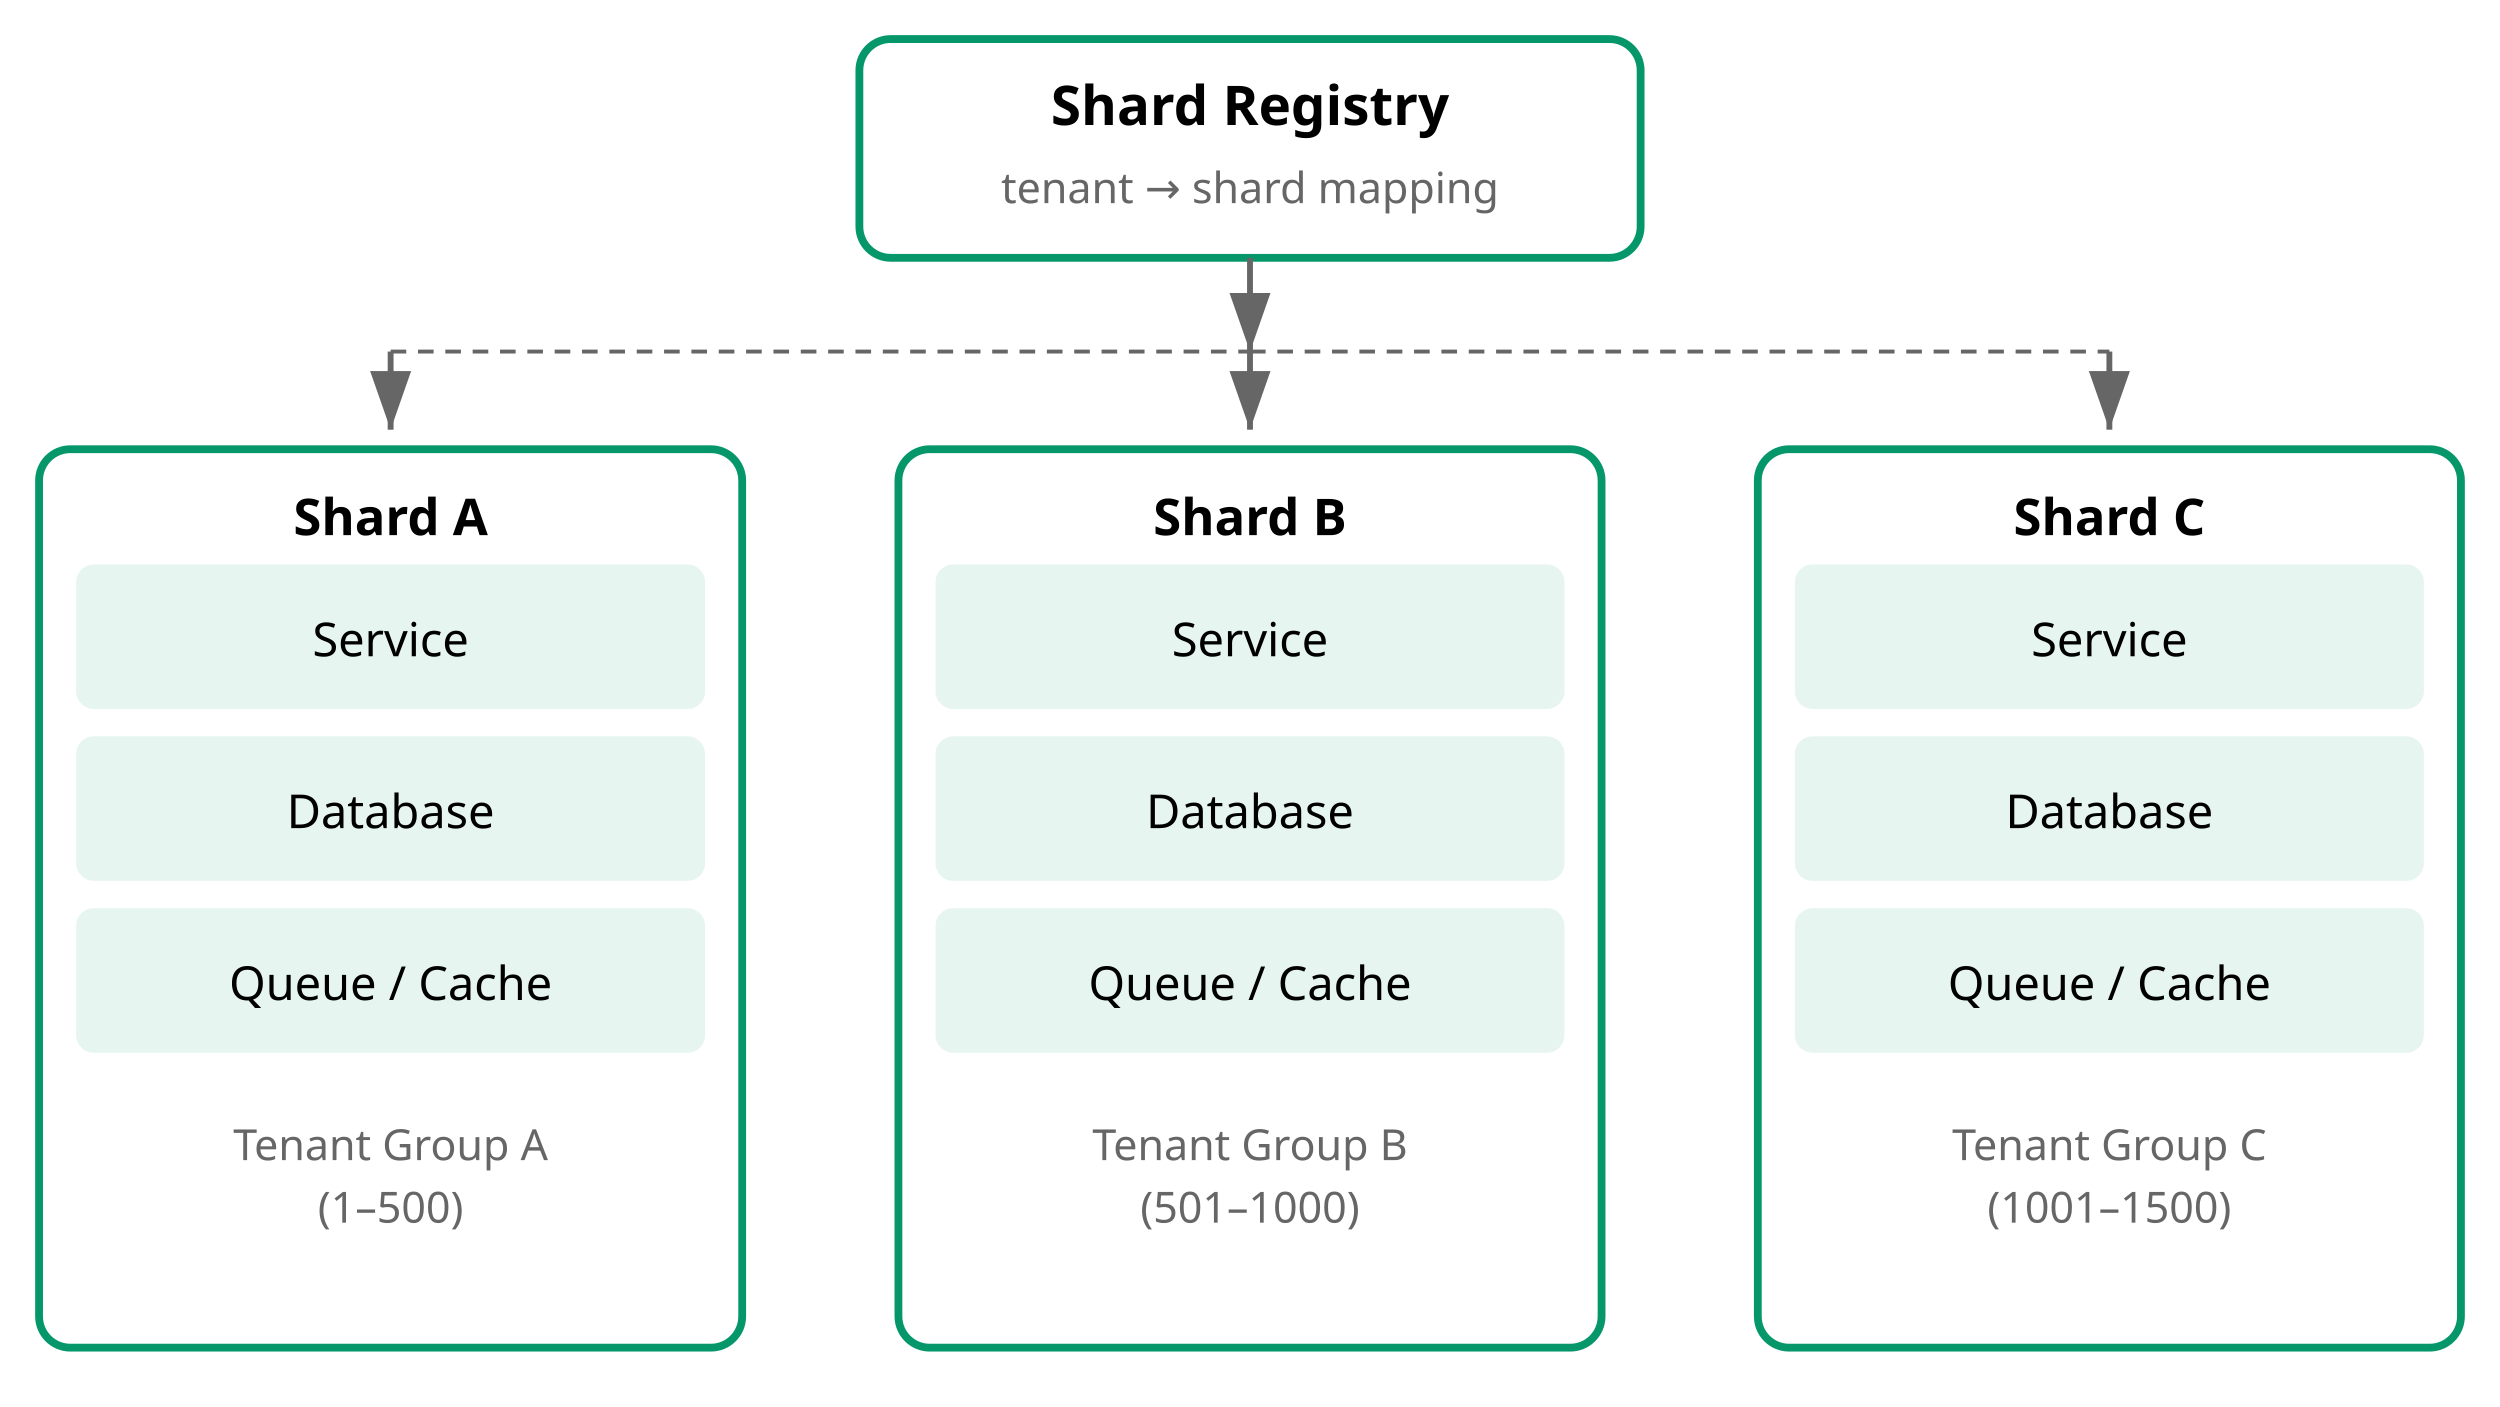
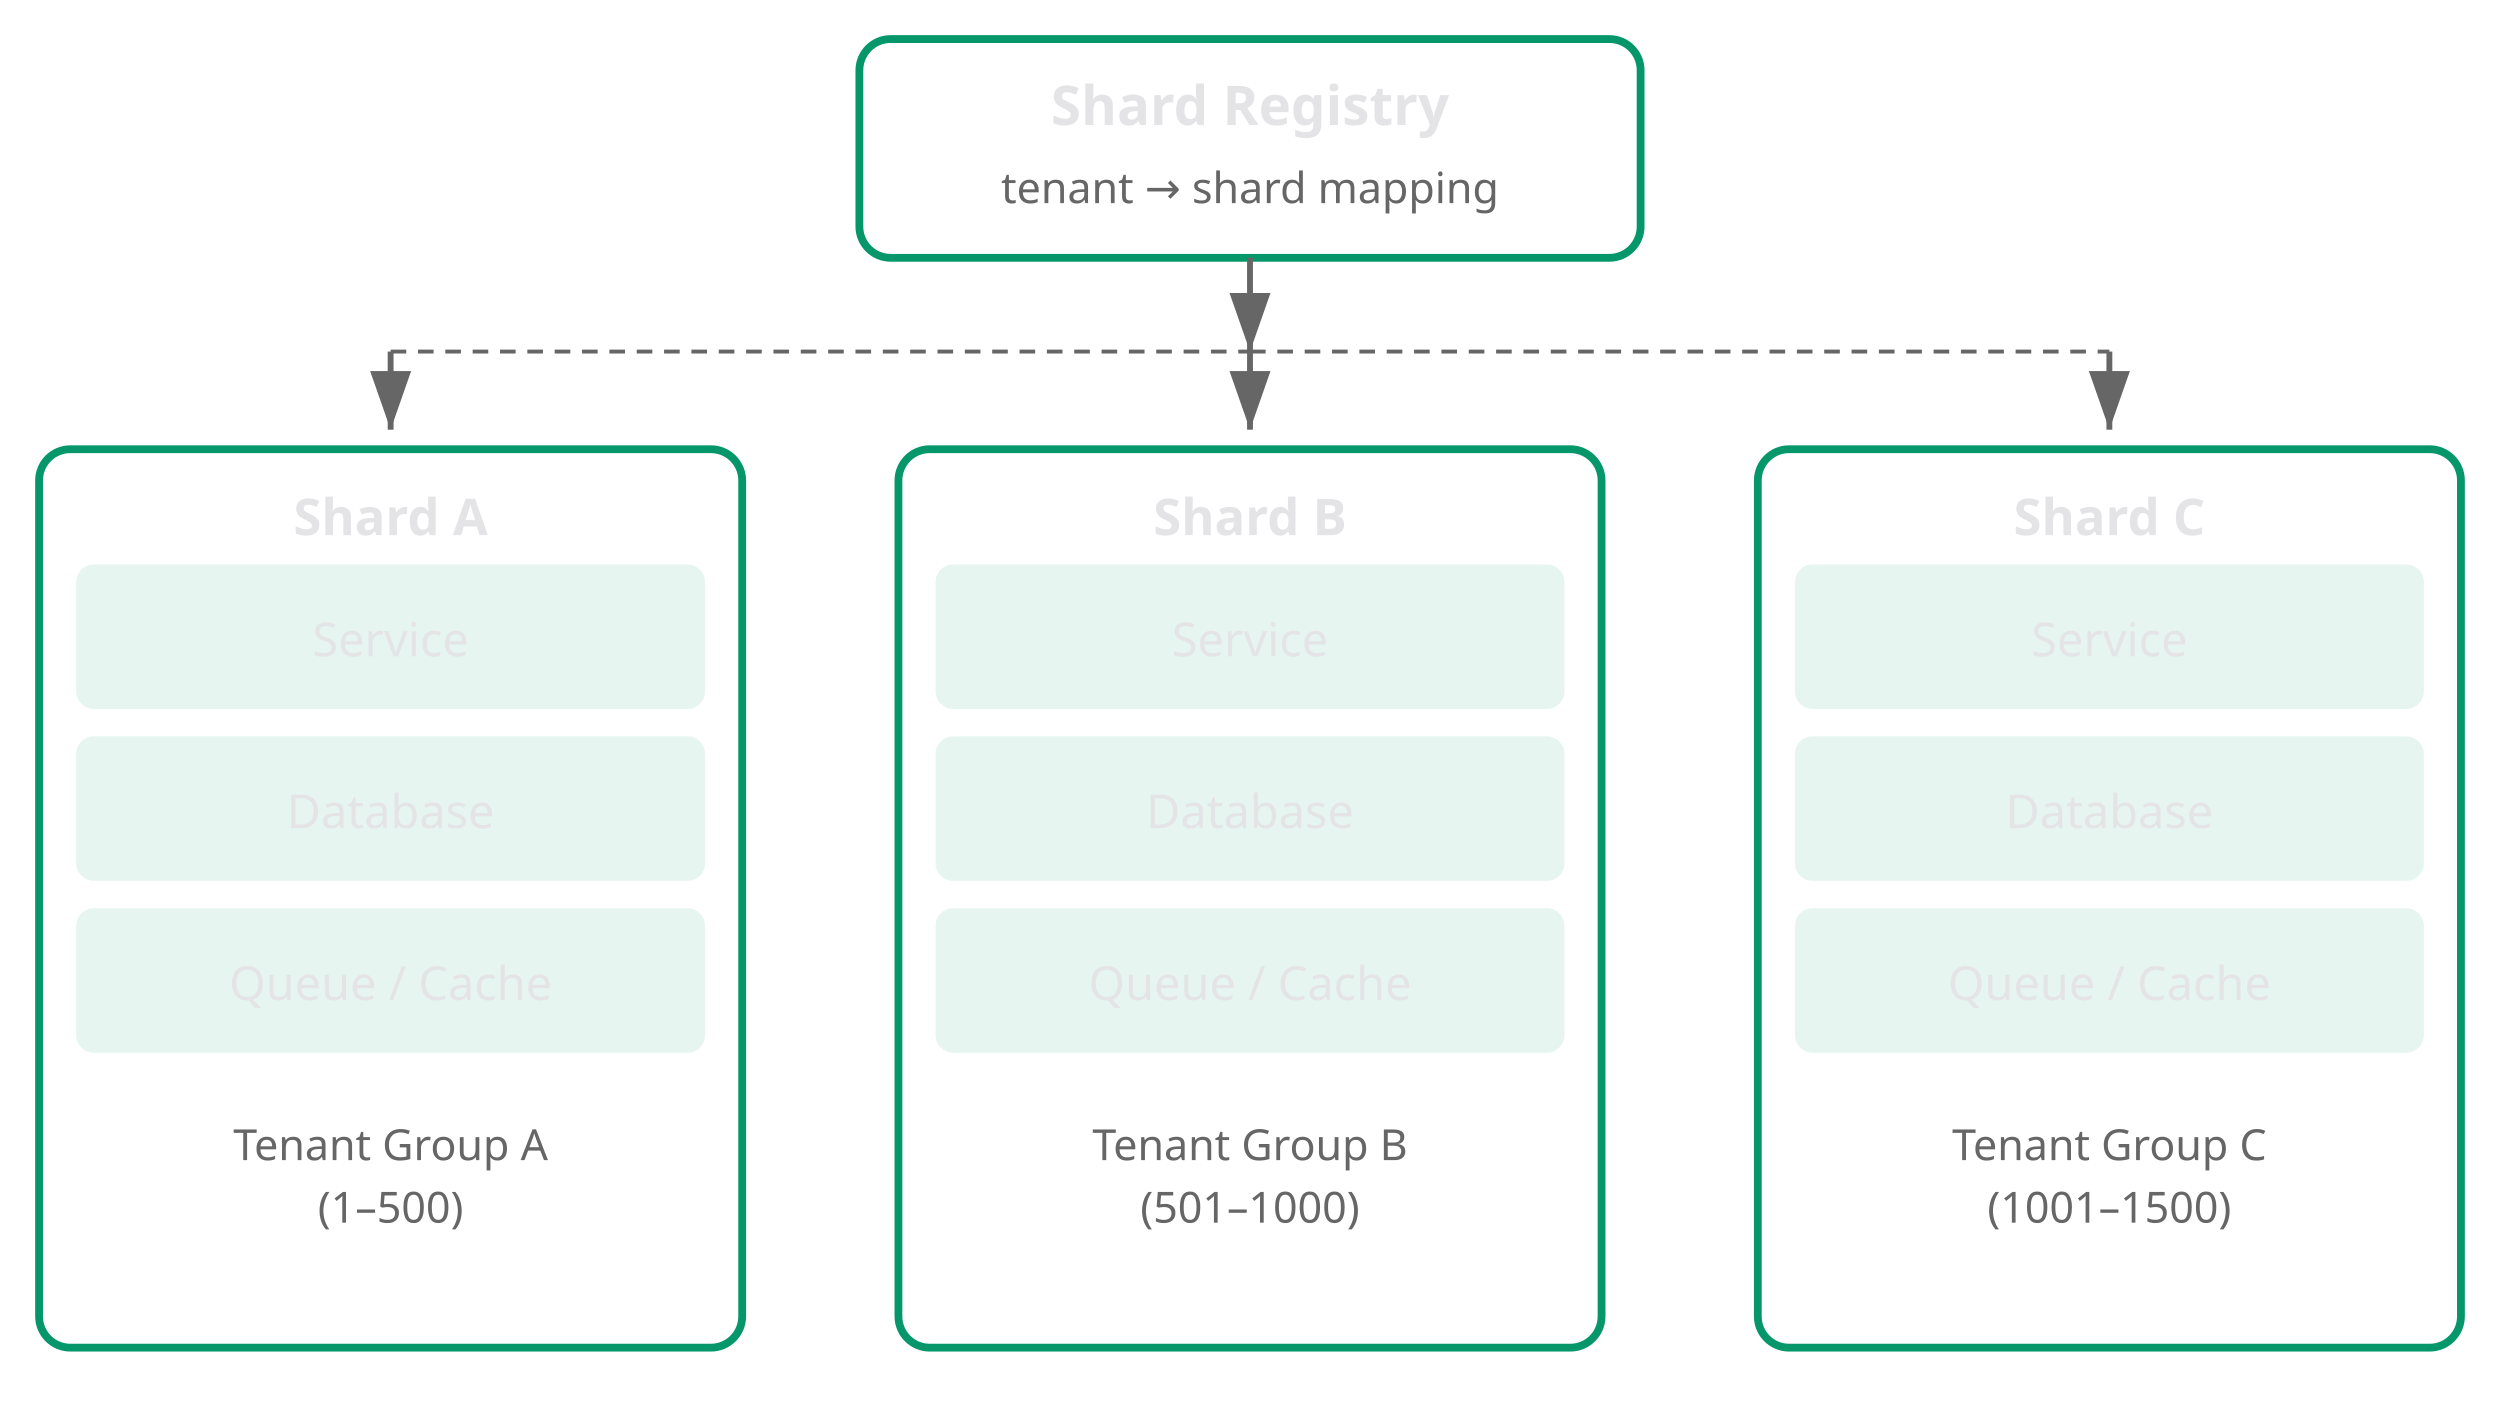
<svg xmlns="http://www.w3.org/2000/svg" viewBox="0 0 640 360" style="background: transparent; color-scheme: light dark;">
  <defs>
    <marker id="arrow" markerWidth="10" markerHeight="7" refX="10" refY="3.5" orient="auto">
      <polygon points="0 0, 10 3.5, 0 7" fill="#666" />
    </marker>
  </defs>
  <rect x="220" y="10" width="200" height="56" rx="8" fill="none" stroke="#059669" stroke-width="2" />
-   <text x="320" y="32" text-anchor="middle" font-family="system-ui, sans-serif" font-size="14" font-weight="bold" fill="currentColor">Shard Registry</text>
+   <text x="320" y="32" text-anchor="middle" font-family="system-ui, sans-serif" font-size="14" font-weight="bold" fill="#e4e4e7">Shard Registry</text>
  <text x="320" y="52" text-anchor="middle" font-family="system-ui, sans-serif" font-size="11" fill="#666">tenant → shard mapping</text>
  <line x1="320" y1="66" x2="320" y2="90" stroke="#666" stroke-width="1.5" marker-end="url(#arrow)" />
  <line x1="100" y1="90" x2="320" y2="90" stroke="#666" stroke-width="1" stroke-dasharray="4,3" />
  <line x1="320" y1="90" x2="540" y2="90" stroke="#666" stroke-width="1" stroke-dasharray="4,3" />
  <line x1="100" y1="90" x2="100" y2="110" stroke="#666" stroke-width="1.5" marker-end="url(#arrow)" />
  <line x1="320" y1="90" x2="320" y2="110" stroke="#666" stroke-width="1.5" marker-end="url(#arrow)" />
  <line x1="540" y1="90" x2="540" y2="110" stroke="#666" stroke-width="1.5" marker-end="url(#arrow)" />
  <g transform="translate(10, 115)">
    <rect x="0" y="0" width="180" height="230" rx="8" fill="none" stroke="#059669" stroke-width="2" />
-     <text x="90" y="22" text-anchor="middle" font-family="system-ui, sans-serif" font-size="13" font-weight="bold" fill="currentColor">Shard A</text>
+     <text x="90" y="22" text-anchor="middle" font-family="system-ui, sans-serif" font-size="13" font-weight="bold" fill="#e4e4e7">Shard A</text>
    <rect x="10" y="30" width="160" height="36" rx="4" fill="#059669" opacity="0.1" stroke="#059669" stroke-width="1" />
-     <text x="90" y="53" text-anchor="middle" font-family="system-ui, sans-serif" font-size="12" fill="currentColor">Service</text>
+     <text x="90" y="53" text-anchor="middle" font-family="system-ui, sans-serif" font-size="12" fill="#e4e4e7">Service</text>
    <rect x="10" y="74" width="160" height="36" rx="4" fill="#059669" opacity="0.1" stroke="#059669" stroke-width="1" />
-     <text x="90" y="97" text-anchor="middle" font-family="system-ui, sans-serif" font-size="12" fill="currentColor">Database</text>
+     <text x="90" y="97" text-anchor="middle" font-family="system-ui, sans-serif" font-size="12" fill="#e4e4e7">Database</text>
    <rect x="10" y="118" width="160" height="36" rx="4" fill="#059669" opacity="0.1" stroke="#059669" stroke-width="1" />
-     <text x="90" y="141" text-anchor="middle" font-family="system-ui, sans-serif" font-size="12" fill="currentColor">Queue / Cache</text>
+     <text x="90" y="141" text-anchor="middle" font-family="system-ui, sans-serif" font-size="12" fill="#e4e4e7">Queue / Cache</text>
    <text x="90" y="182" text-anchor="middle" font-family="system-ui, sans-serif" font-size="11" fill="#666">Tenant Group A</text>
    <text x="90" y="198" text-anchor="middle" font-family="system-ui, sans-serif" font-size="11" fill="#666">(1–500)</text>
  </g>
  <g transform="translate(230, 115)">
    <rect x="0" y="0" width="180" height="230" rx="8" fill="none" stroke="#059669" stroke-width="2" />
-     <text x="90" y="22" text-anchor="middle" font-family="system-ui, sans-serif" font-size="13" font-weight="bold" fill="currentColor">Shard B</text>
+     <text x="90" y="22" text-anchor="middle" font-family="system-ui, sans-serif" font-size="13" font-weight="bold" fill="#e4e4e7">Shard B</text>
    <rect x="10" y="30" width="160" height="36" rx="4" fill="#059669" opacity="0.1" stroke="#059669" stroke-width="1" />
-     <text x="90" y="53" text-anchor="middle" font-family="system-ui, sans-serif" font-size="12" fill="currentColor">Service</text>
+     <text x="90" y="53" text-anchor="middle" font-family="system-ui, sans-serif" font-size="12" fill="#e4e4e7">Service</text>
    <rect x="10" y="74" width="160" height="36" rx="4" fill="#059669" opacity="0.1" stroke="#059669" stroke-width="1" />
-     <text x="90" y="97" text-anchor="middle" font-family="system-ui, sans-serif" font-size="12" fill="currentColor">Database</text>
+     <text x="90" y="97" text-anchor="middle" font-family="system-ui, sans-serif" font-size="12" fill="#e4e4e7">Database</text>
    <rect x="10" y="118" width="160" height="36" rx="4" fill="#059669" opacity="0.1" stroke="#059669" stroke-width="1" />
-     <text x="90" y="141" text-anchor="middle" font-family="system-ui, sans-serif" font-size="12" fill="currentColor">Queue / Cache</text>
+     <text x="90" y="141" text-anchor="middle" font-family="system-ui, sans-serif" font-size="12" fill="#e4e4e7">Queue / Cache</text>
    <text x="90" y="182" text-anchor="middle" font-family="system-ui, sans-serif" font-size="11" fill="#666">Tenant Group B</text>
    <text x="90" y="198" text-anchor="middle" font-family="system-ui, sans-serif" font-size="11" fill="#666">(501–1000)</text>
  </g>
  <g transform="translate(450, 115)">
    <rect x="0" y="0" width="180" height="230" rx="8" fill="none" stroke="#059669" stroke-width="2" />
-     <text x="90" y="22" text-anchor="middle" font-family="system-ui, sans-serif" font-size="13" font-weight="bold" fill="currentColor">Shard C</text>
+     <text x="90" y="22" text-anchor="middle" font-family="system-ui, sans-serif" font-size="13" font-weight="bold" fill="#e4e4e7">Shard C</text>
    <rect x="10" y="30" width="160" height="36" rx="4" fill="#059669" opacity="0.1" stroke="#059669" stroke-width="1" />
-     <text x="90" y="53" text-anchor="middle" font-family="system-ui, sans-serif" font-size="12" fill="currentColor">Service</text>
+     <text x="90" y="53" text-anchor="middle" font-family="system-ui, sans-serif" font-size="12" fill="#e4e4e7">Service</text>
    <rect x="10" y="74" width="160" height="36" rx="4" fill="#059669" opacity="0.1" stroke="#059669" stroke-width="1" />
-     <text x="90" y="97" text-anchor="middle" font-family="system-ui, sans-serif" font-size="12" fill="currentColor">Database</text>
+     <text x="90" y="97" text-anchor="middle" font-family="system-ui, sans-serif" font-size="12" fill="#e4e4e7">Database</text>
    <rect x="10" y="118" width="160" height="36" rx="4" fill="#059669" opacity="0.1" stroke="#059669" stroke-width="1" />
-     <text x="90" y="141" text-anchor="middle" font-family="system-ui, sans-serif" font-size="12" fill="currentColor">Queue / Cache</text>
+     <text x="90" y="141" text-anchor="middle" font-family="system-ui, sans-serif" font-size="12" fill="#e4e4e7">Queue / Cache</text>
    <text x="90" y="182" text-anchor="middle" font-family="system-ui, sans-serif" font-size="11" fill="#666">Tenant Group C</text>
    <text x="90" y="198" text-anchor="middle" font-family="system-ui, sans-serif" font-size="11" fill="#666">(1001–1500)</text>
  </g>
</svg>
